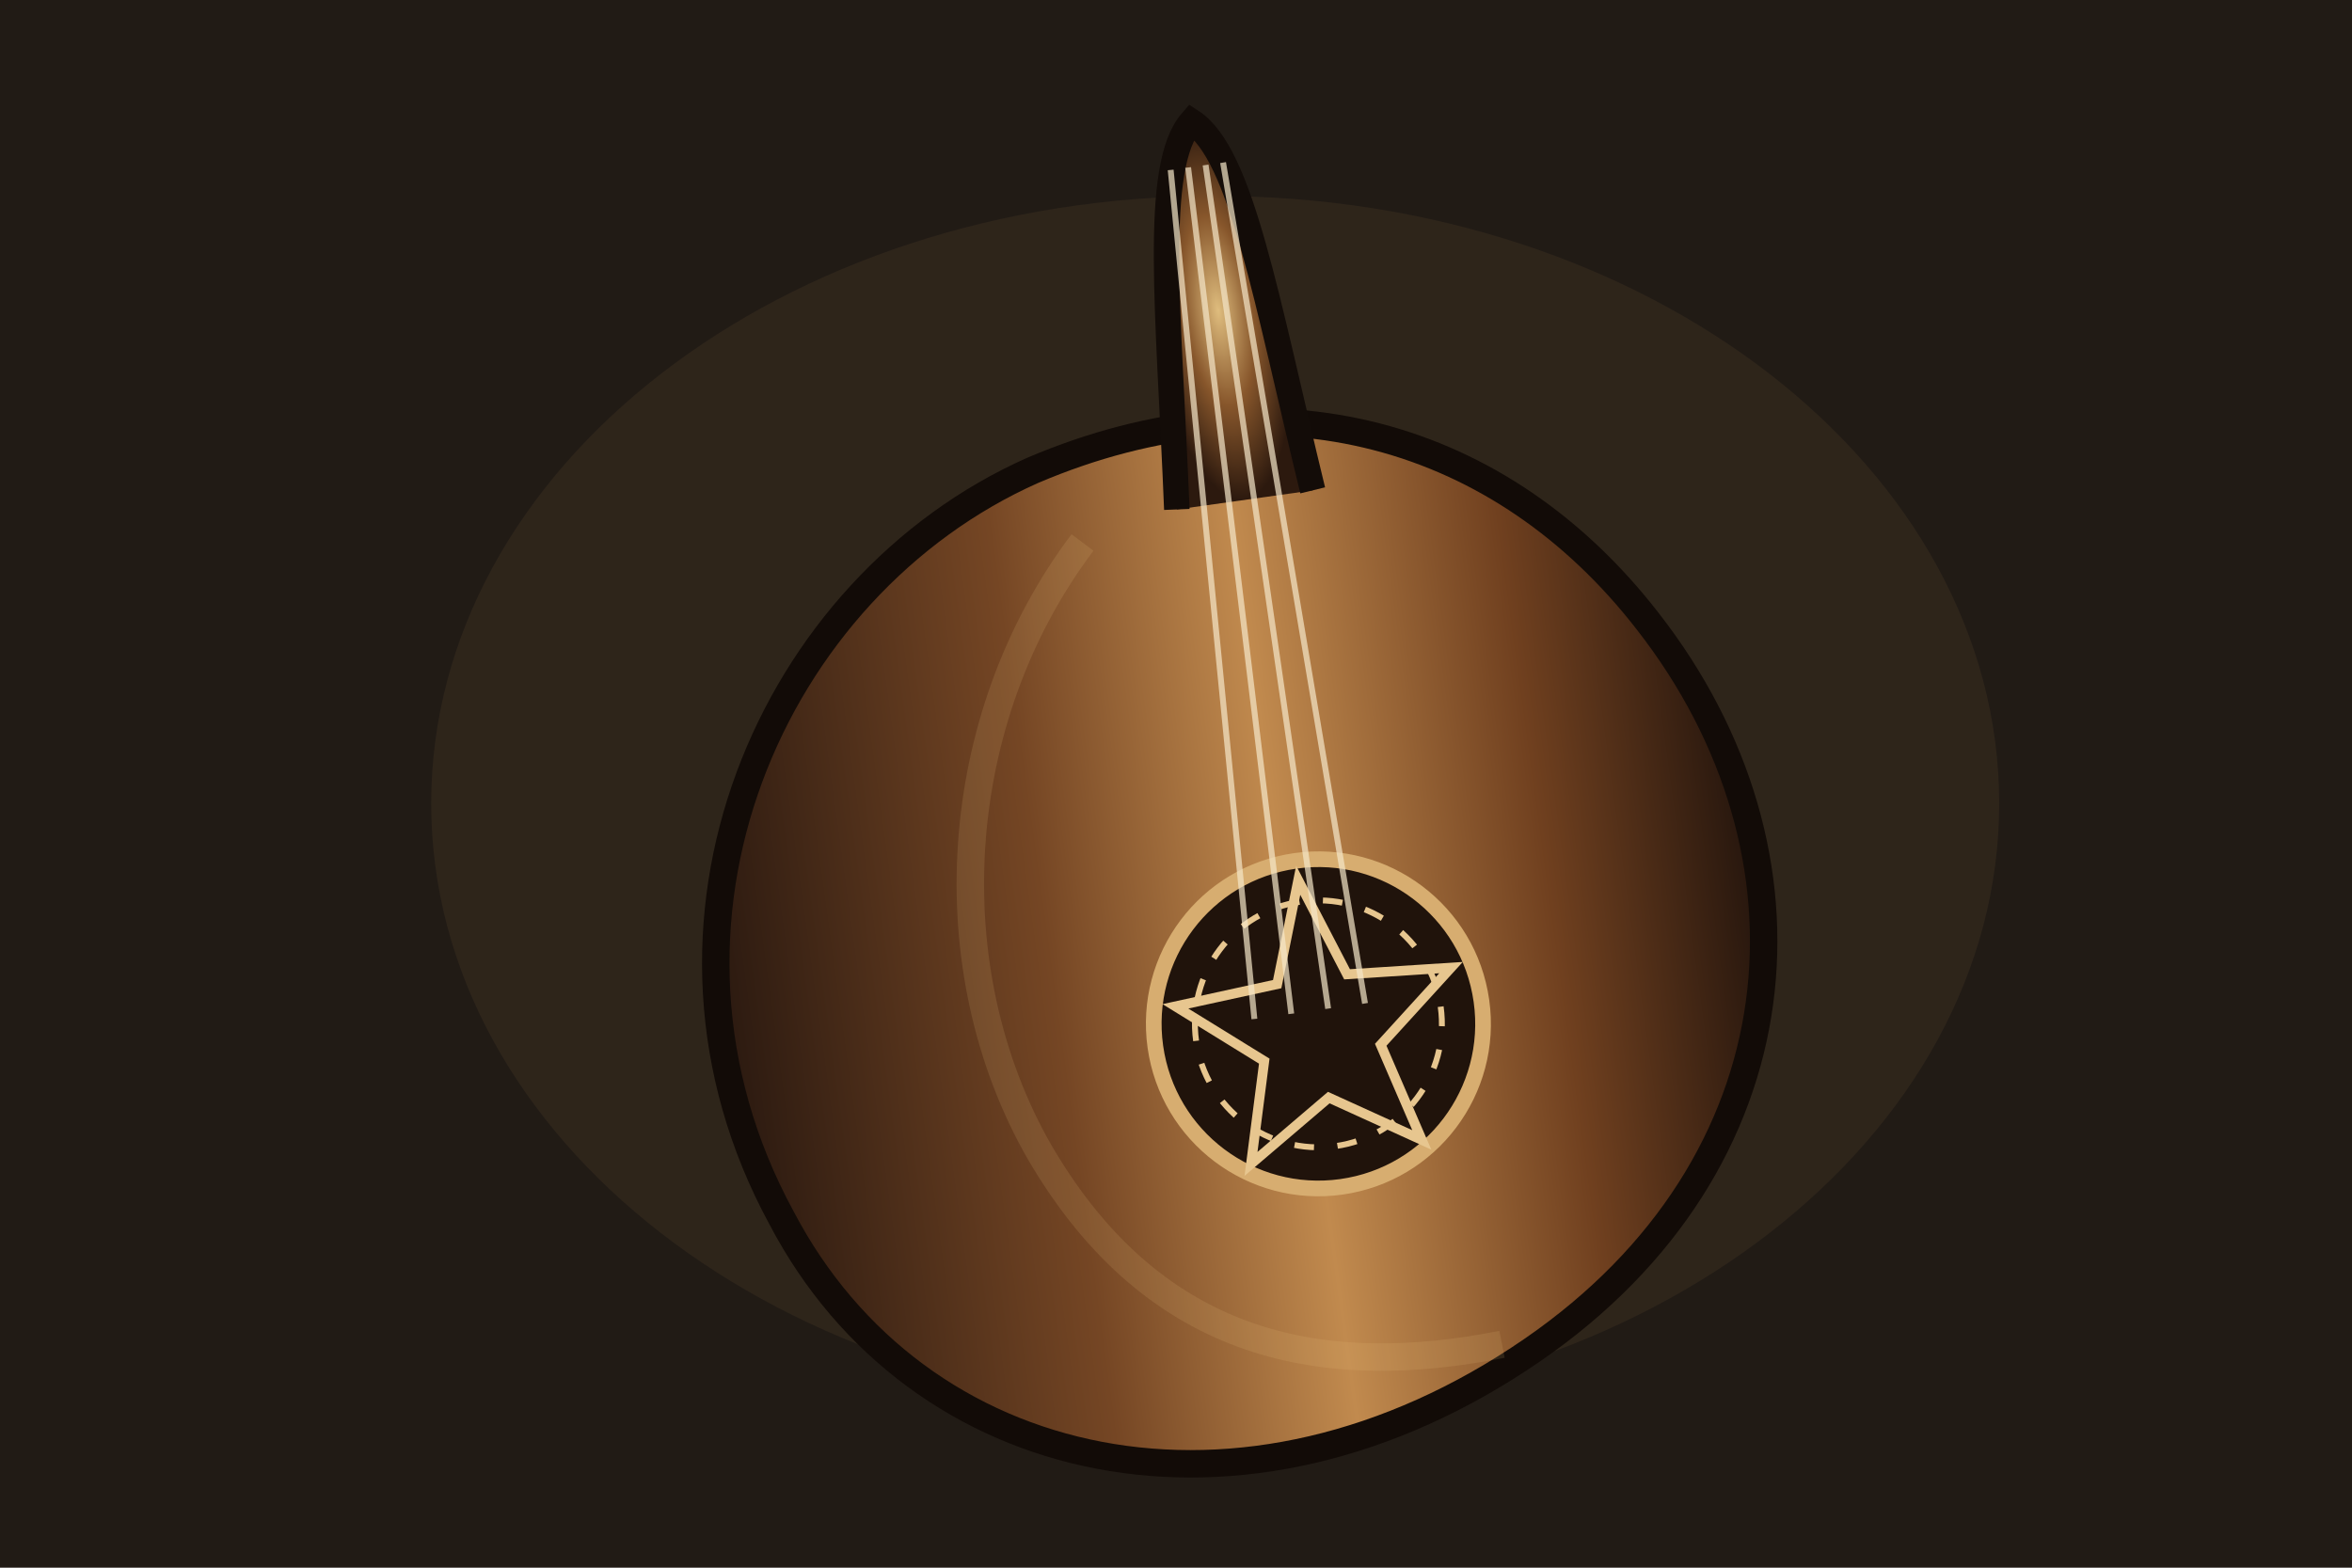
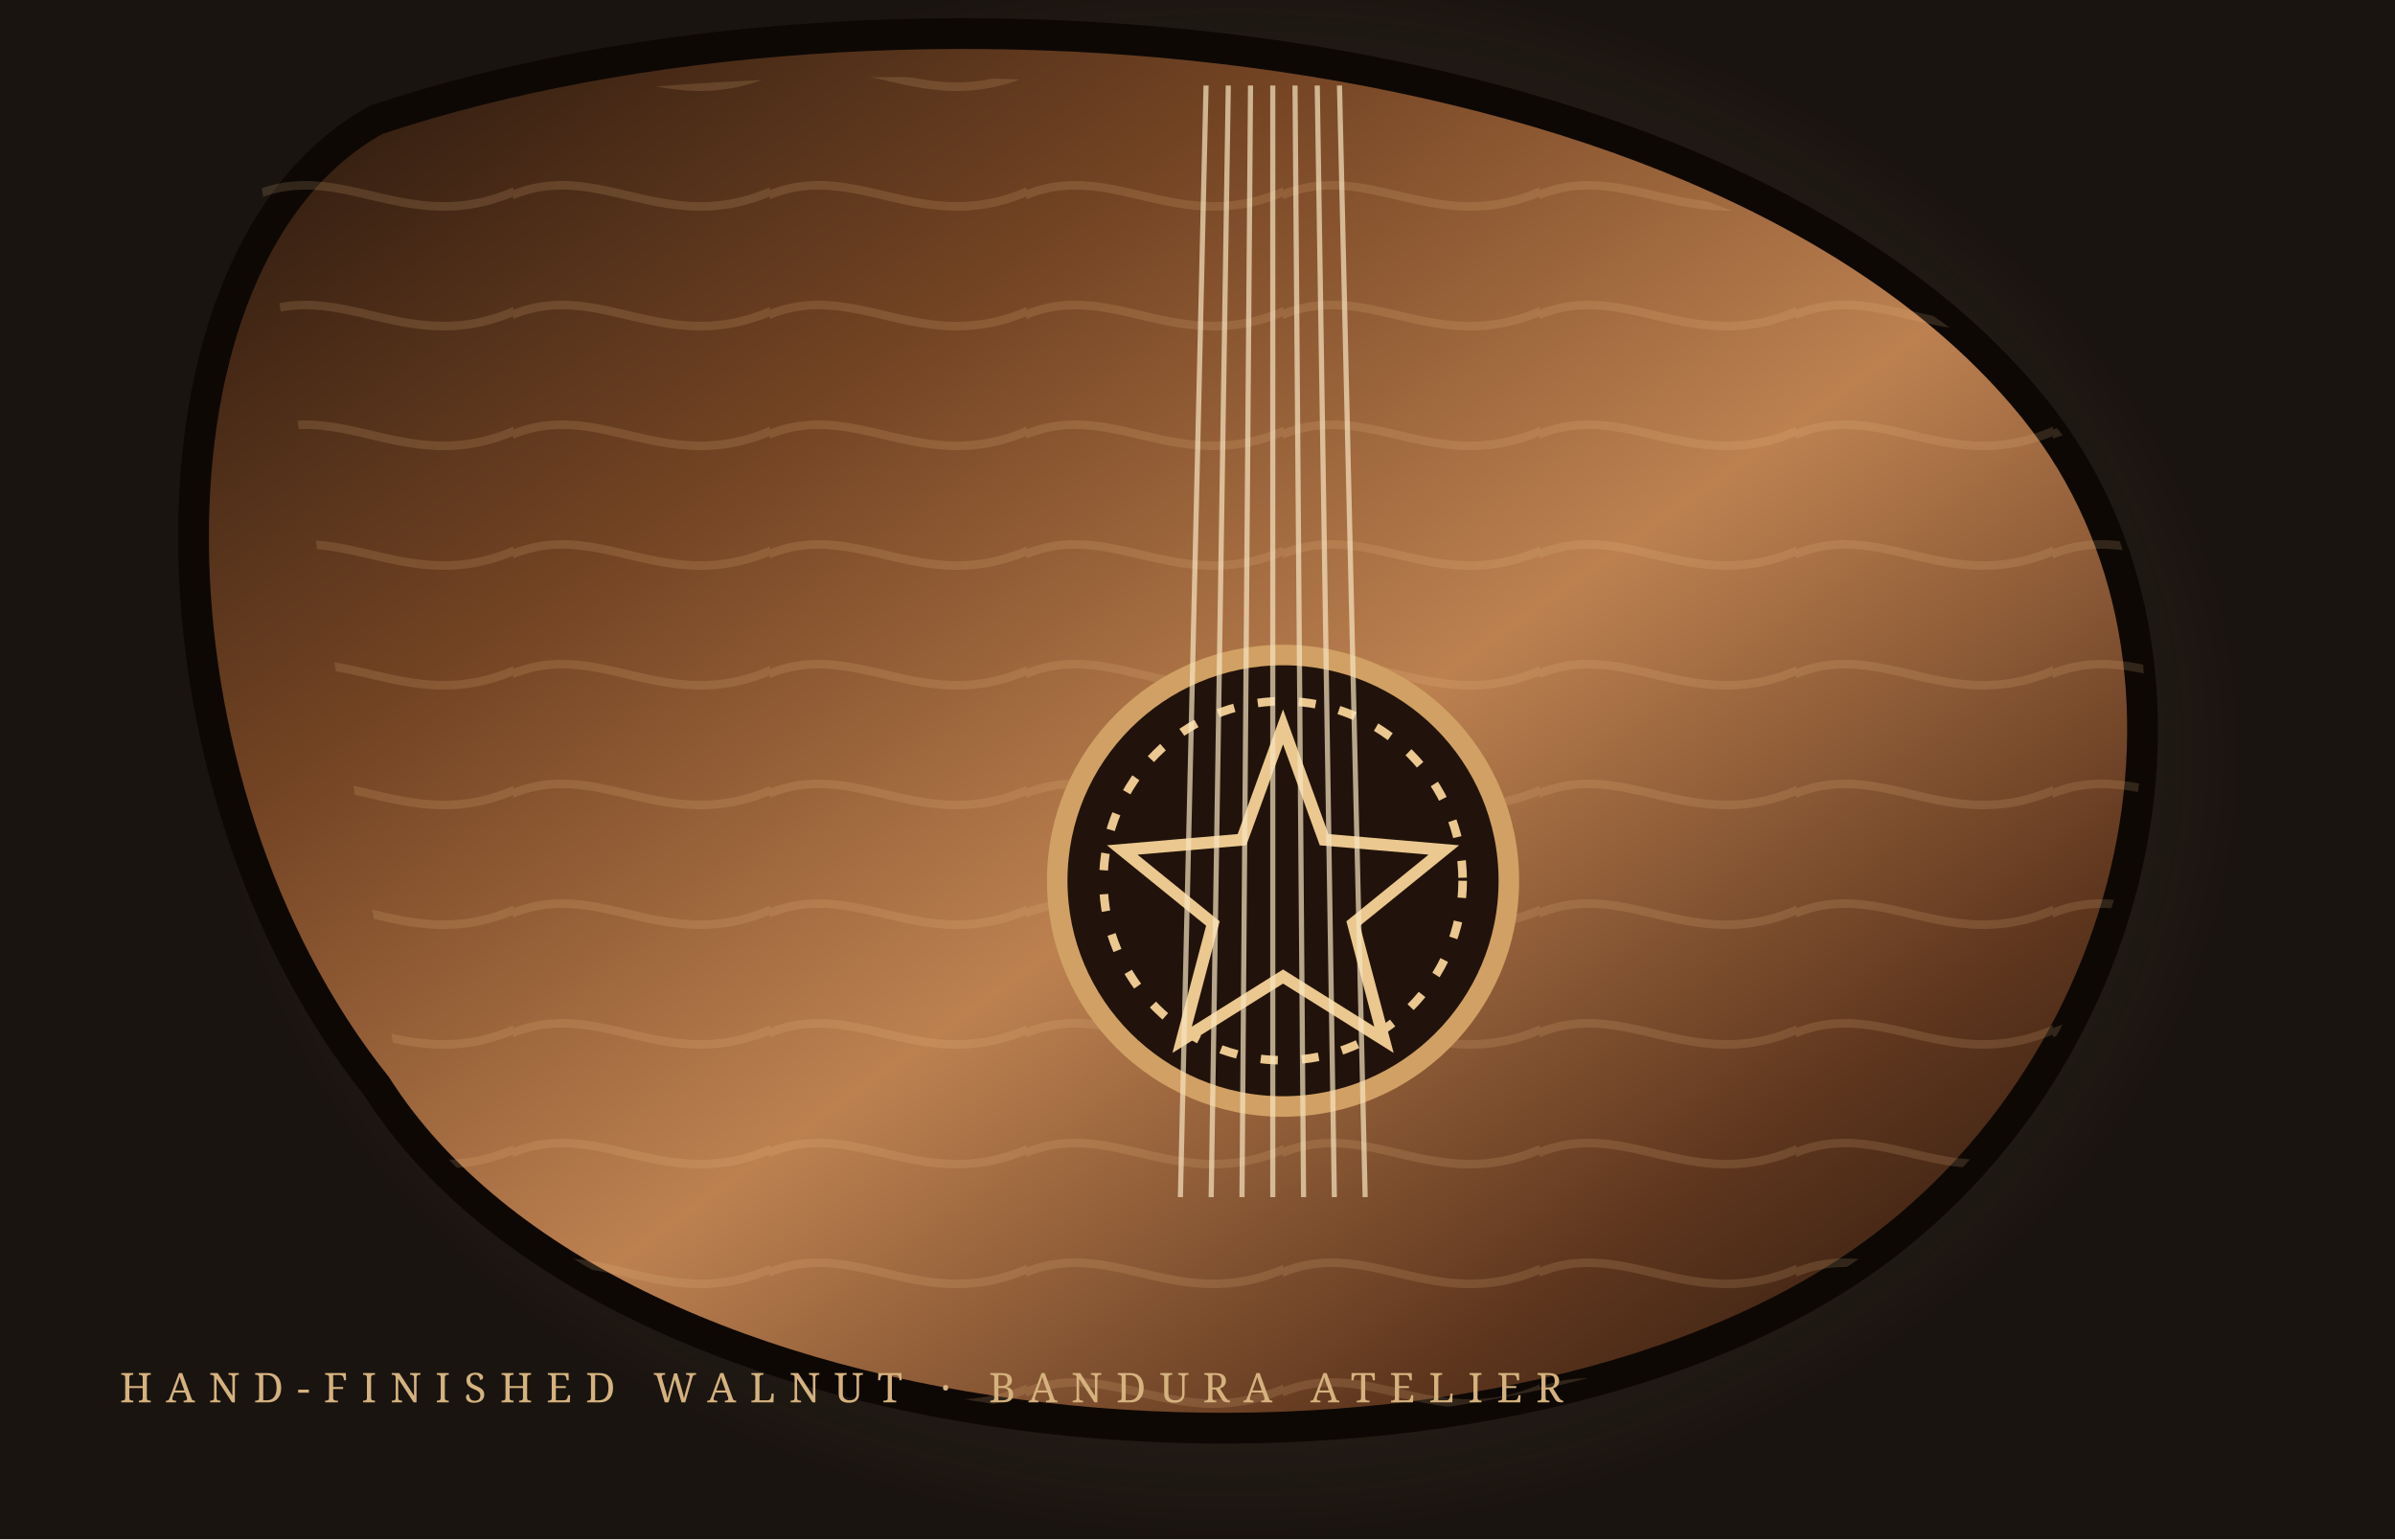
- <svg xmlns="http://www.w3.org/2000/svg" viewBox="0 0 1200 800">
+ <svg xmlns="http://www.w3.org/2000/svg" viewBox="0 0 1400 900" role="img" aria-labelledby="title">
  <defs>
-     <linearGradient id="w" x1="0" x2="1">
-       <stop stop-color="#2a1910" />
-       <stop offset=".32" stop-color="#754624" />
-       <stop offset=".55" stop-color="#c18a4e" />
-       <stop offset=".8" stop-color="#70401f" />
-       <stop offset="1" stop-color="#24150d" />
+     <linearGradient id="wood" x1="0" y1="0" x2="1" y2="1">
+       <stop stop-color="#21130b" />
+       <stop offset=".3" stop-color="#754524" />
+       <stop offset=".55" stop-color="#bd8150" />
+       <stop offset=".8" stop-color="#5d351d" />
+       <stop offset="1" stop-color="#1b0f08" />
    </linearGradient>
-     <radialGradient id="r">
-       <stop stop-color="#dfbd7e" />
-       <stop offset=".5" stop-color="#87562b" />
-       <stop offset="1" stop-color="#2c190e" />
+     <pattern id="grain" width="150" height="70" patternUnits="userSpaceOnUse">
+       <path d="M-20 55C50 5 90 90 180 25" fill="none" stroke="#f1c58c" stroke-opacity=".16" stroke-width="5" />
+     </pattern>
+     <radialGradient id="light">
+       <stop stop-color="#e6bb7e" stop-opacity=".3" />
+       <stop offset="1" stop-color="#e6bb7e" stop-opacity="0" />
    </radialGradient>
  </defs>
-   <rect width="1200" height="800" fill="#211b15" />
-   <ellipse cx="620" cy="410" rx="400" ry="310" fill="#c6955a" opacity=".08" />
-   <g transform="translate(180 40) rotate(-8 430 360)">
-     <path d="M370 190C230 230 130 390 190 550c50 140 210 200 370 120 150-75 185-230 110-360-60-105-170-155-300-120Z" fill="url(#w)" stroke="#120b07" stroke-width="14" />
-     <path d="M390 230c-80 80-105 205-65 305 45 110 130 135 220 130" fill="none" stroke="#f3c887" stroke-opacity=".13" stroke-width="14" />
-     <circle cx="475" cy="490" r="84" fill="#20130b" stroke="#d7ad70" stroke-width="8" />
-     <circle cx="475" cy="490" r="63" fill="none" stroke="#e7c68f" stroke-width="3" stroke-dasharray="10 12" />
-     <path d="M475 416l18 51 53 4-41 34 14 51-44-28-44 28 14-51-41-34 53-4z" fill="none" stroke="#e7c68f" stroke-width="5" />
-     <path d="M440 220C450 120 452 45 475 25c23 20 25 95 35 195" fill="url(#r)" stroke="#130c08" stroke-width="13" />
-     <g stroke="#f6e7c9" stroke-opacity=".7" stroke-width="3">
-       <path d="M461 48l-18 435" />
-       <path d="M470 48l-8 435" />
-       <path d="M479 48l2 435" />
-       <path d="M488 48l12 435" />
-     </g>
+   <rect width="1400" height="900" fill="#1a1410" />
+   <ellipse cx="720" cy="440" rx="590" ry="460" fill="url(#light)" />
+   <path d="M220 70C520-30 1010 15 1190 240c120 150 60 400-120 510-235 144-710 105-850-115C80 460 75 150 220 70Z" fill="url(#wood)" stroke="#0e0805" stroke-width="18" />
+   <path d="M150 90C420 10 1030 20 1210 260c90 120 40 380-145 490-240 142-690 94-830-105" fill="url(#grain)" />
+   <circle cx="750" cy="515" r="132" fill="#21130b" stroke="#d1a064" stroke-width="12" />
+   <circle cx="750" cy="515" r="105" fill="none" stroke="#ebc88f" stroke-width="5" stroke-dasharray="10 14" />
+   <path d="M750 425l24 66 70 6-53 43 18 68-59-37-59 37 18-68-53-43 70-6Z" fill="none" stroke="#ebc88f" stroke-width="7" />
+   <g stroke="#f7e5c1" stroke-width="3" stroke-opacity=".7">
+     <path d="M705 50L690 700" />
+     <path d="M718 50L708 700" />
+     <path d="M731 50L726 700" />
+     <path d="M744 50L744 700" />
+     <path d="M757 50L762 700" />
+     <path d="M770 50L780 700" />
+     <path d="M783 50L798 700" />
  </g>
+   <text x="70" y="820" fill="#d5b27e" font-family="serif" font-size="24" letter-spacing="8">HAND-FINISHED WALNUT · BANDURA ATELIER</text>
</svg>
